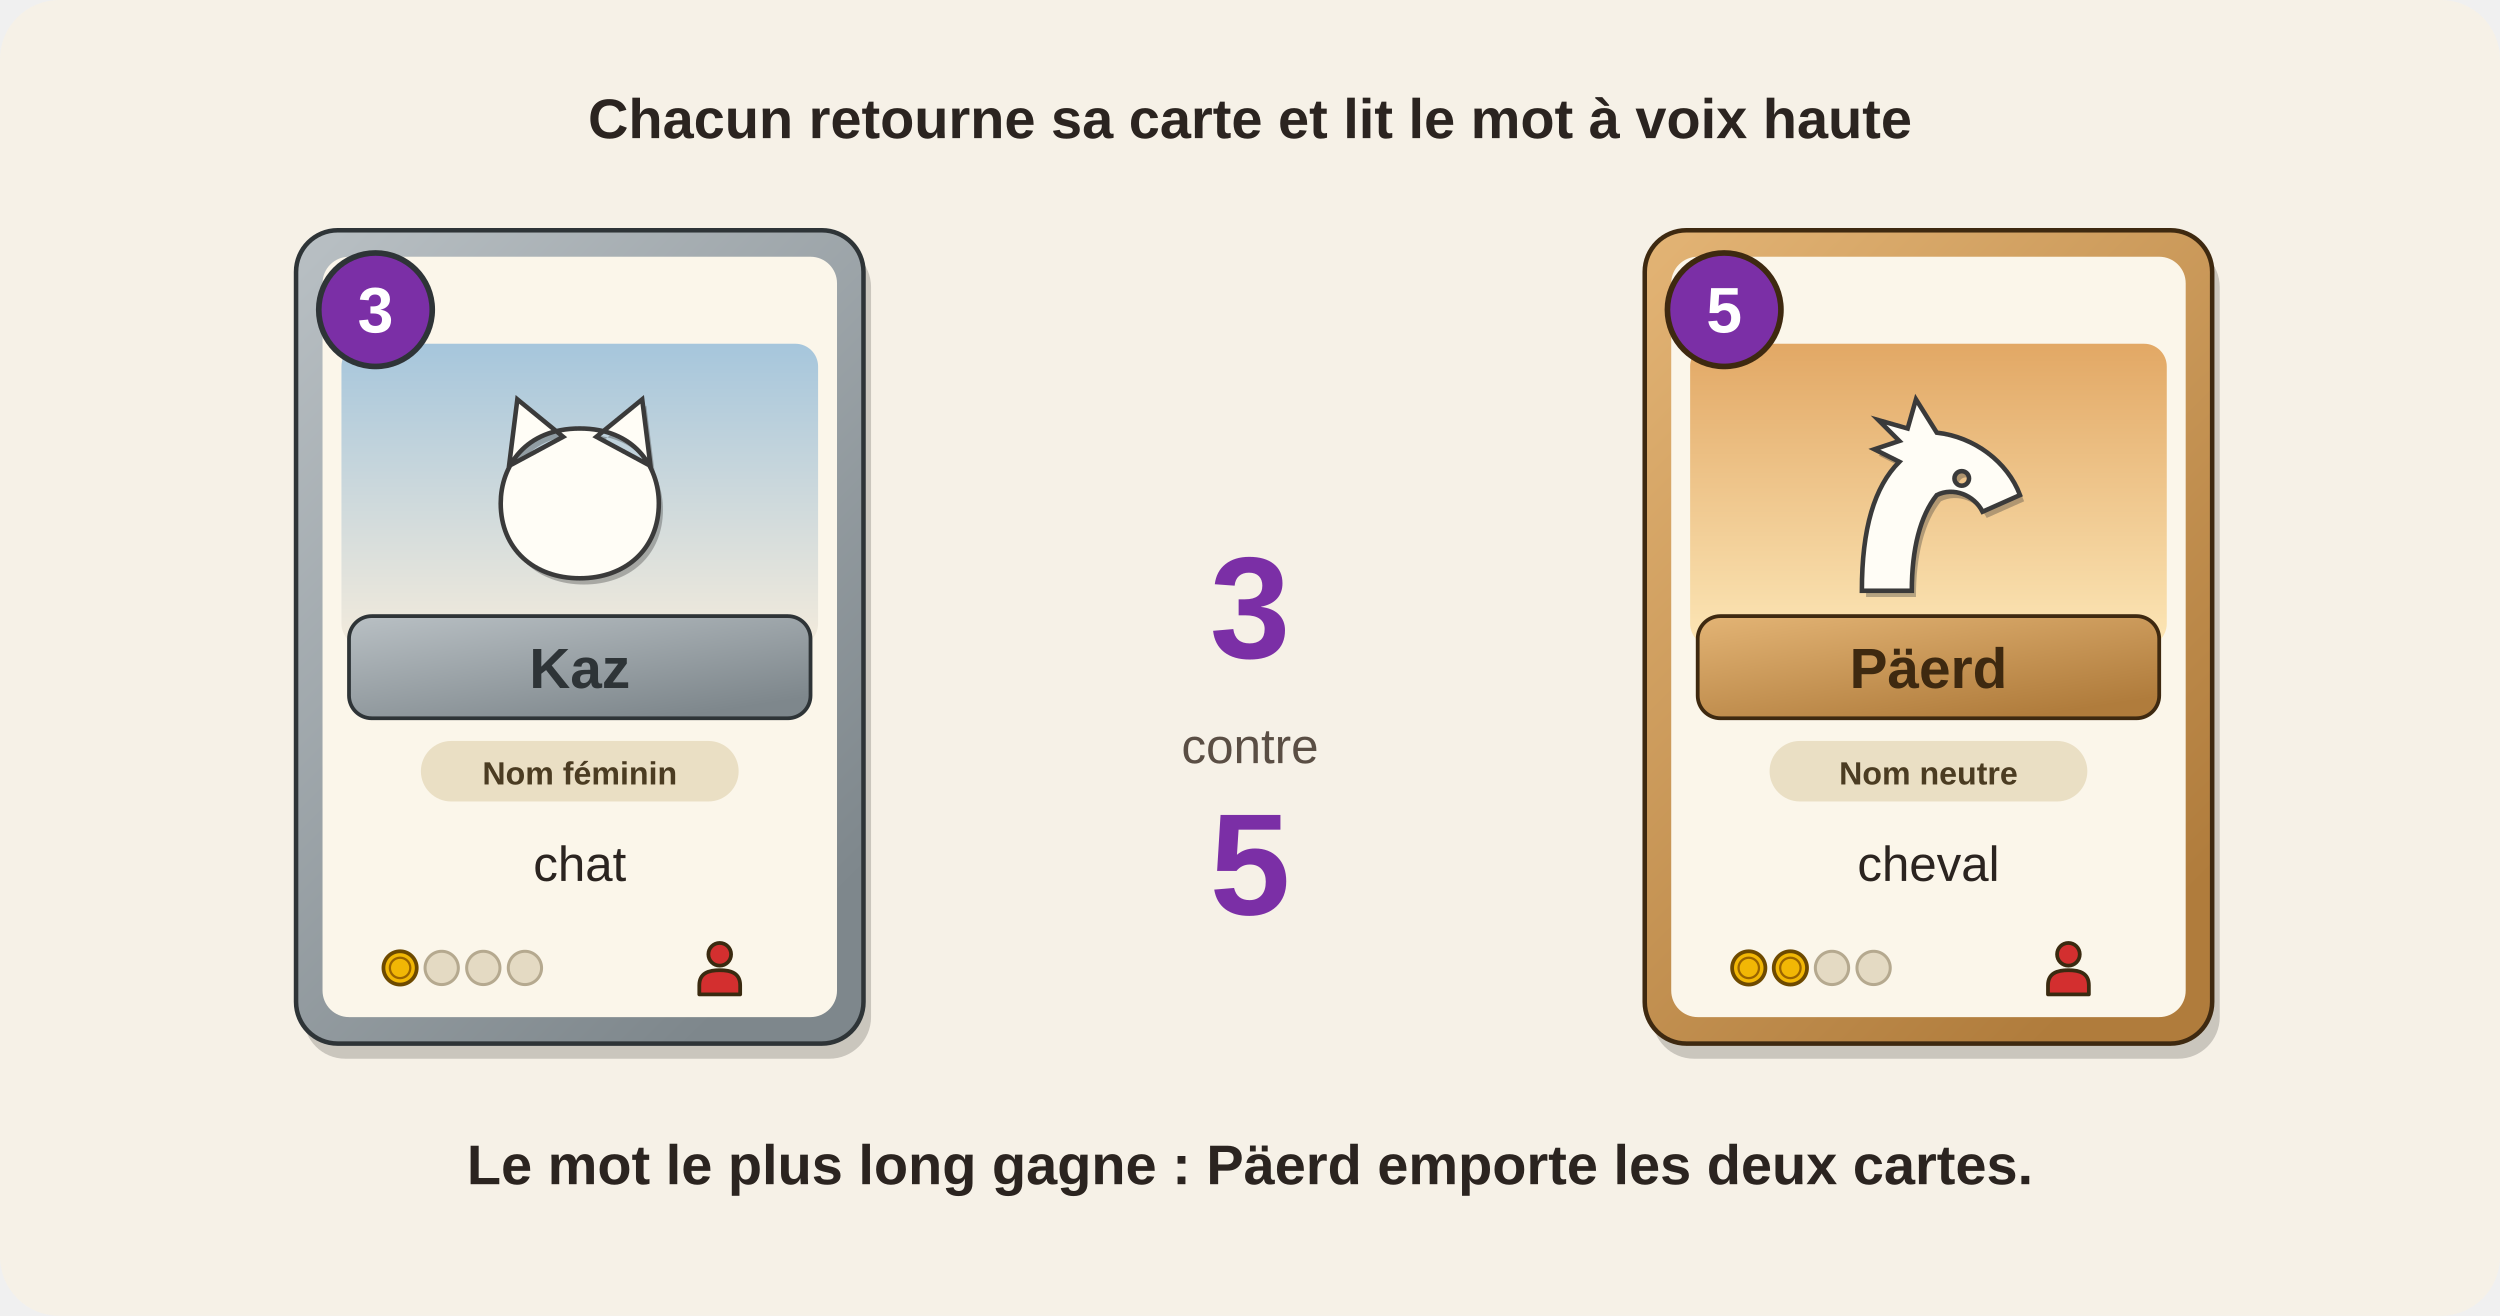
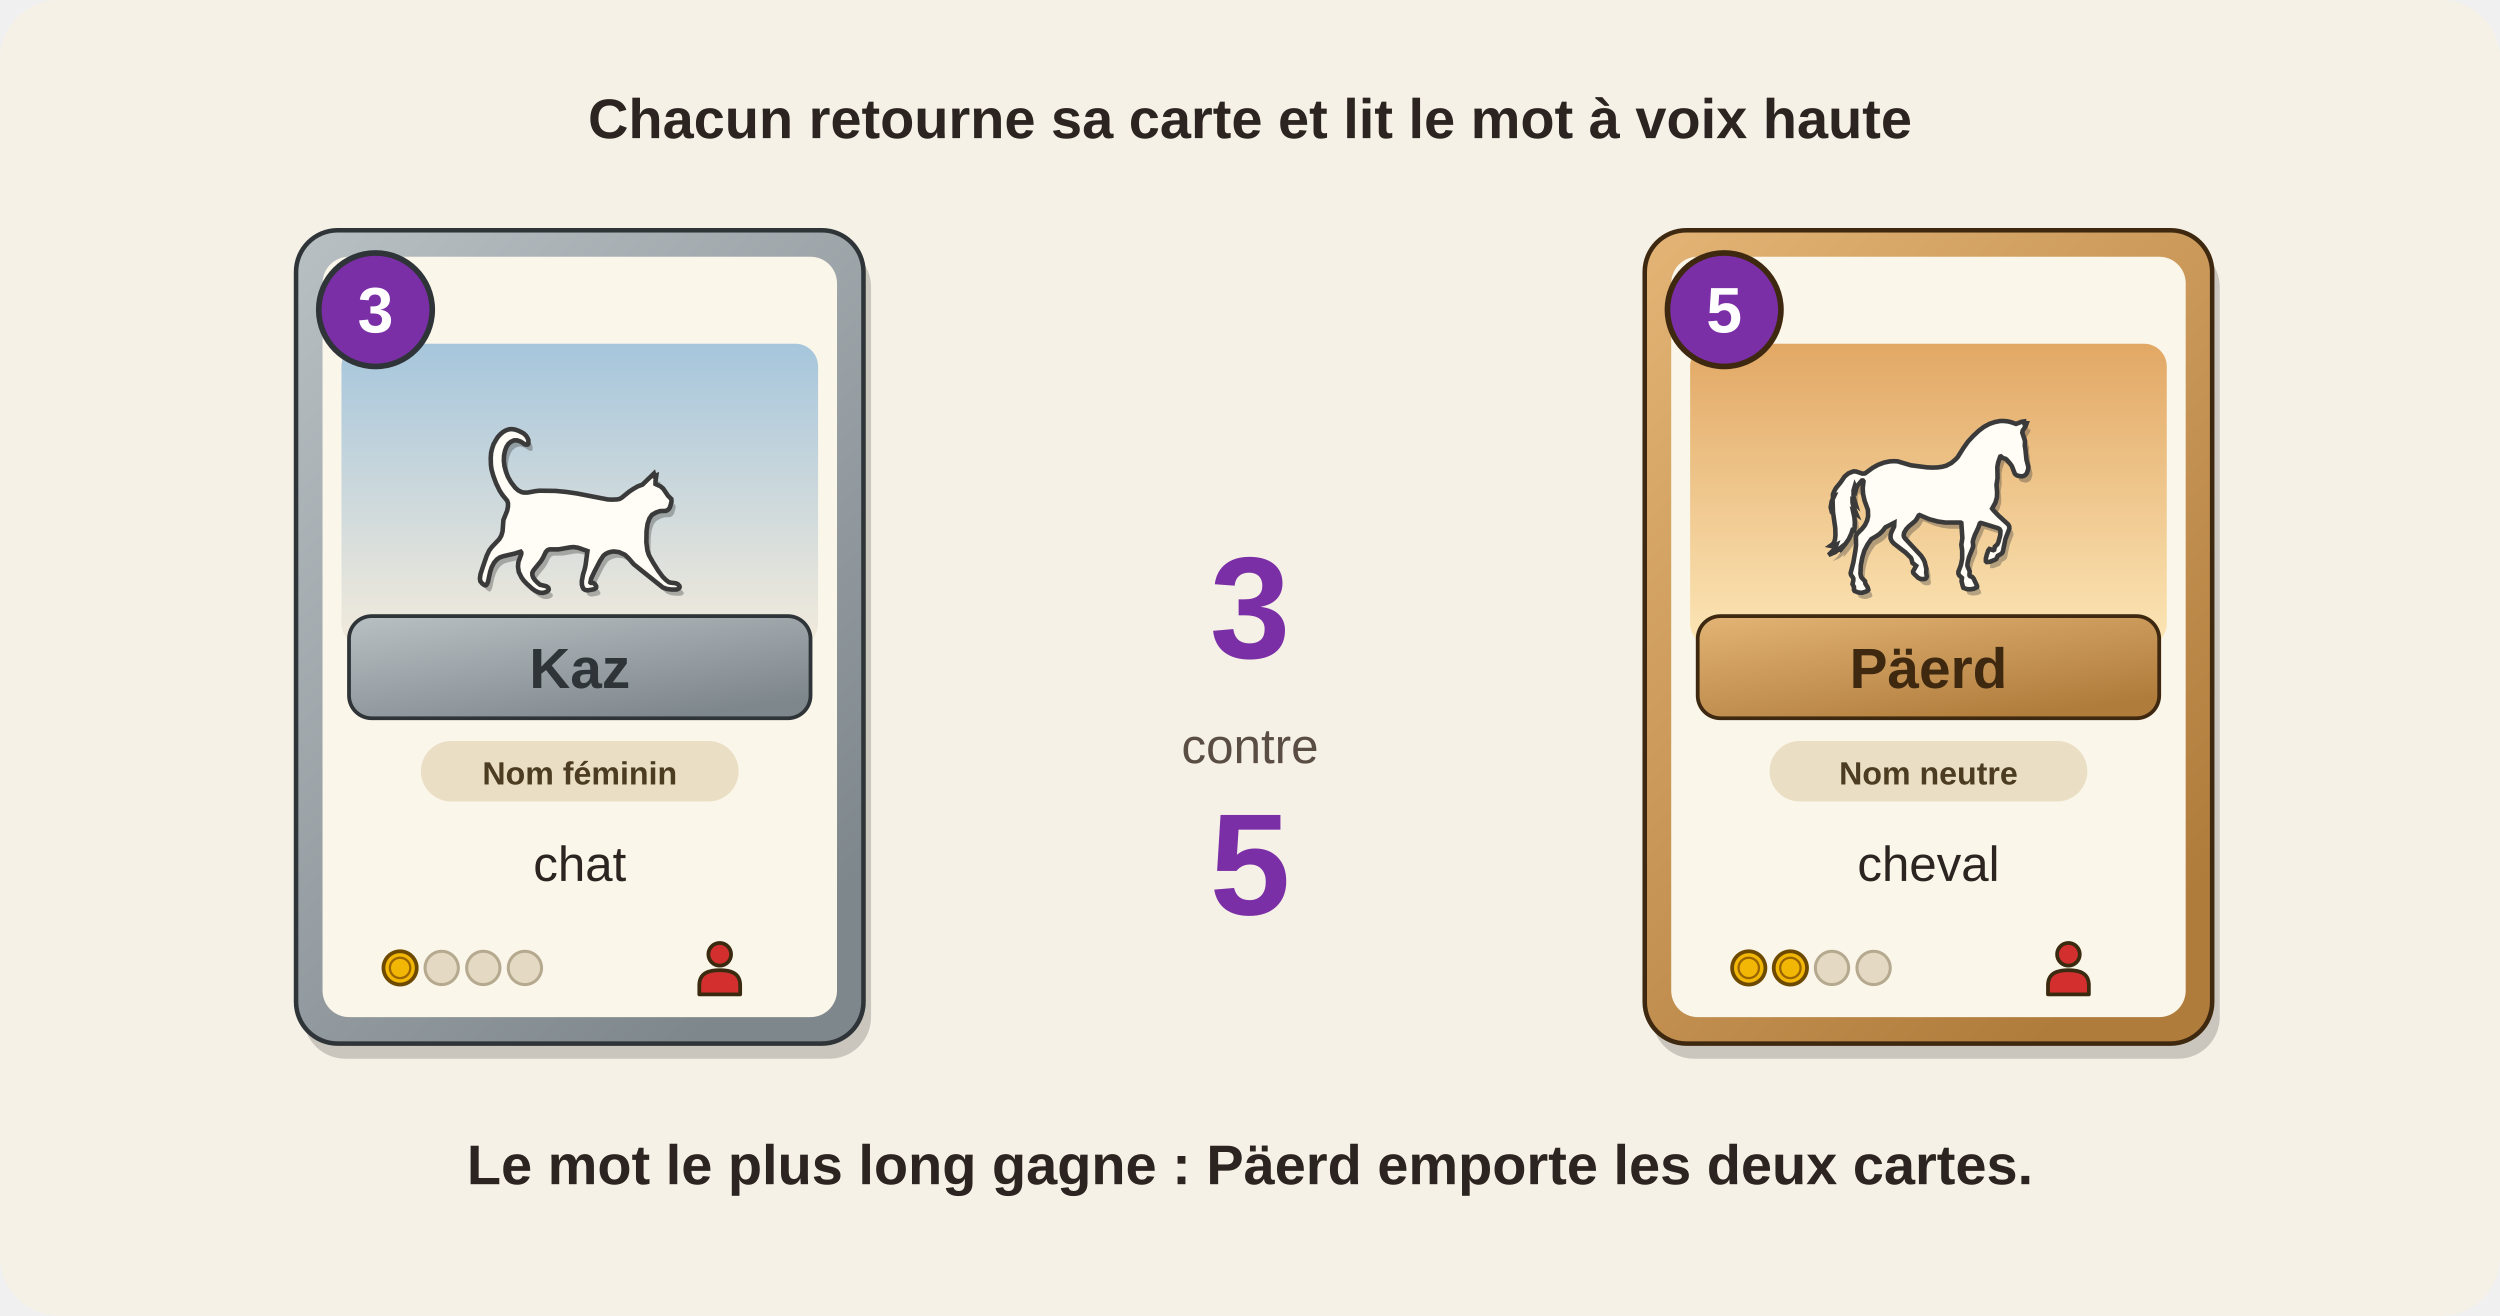
<svg xmlns="http://www.w3.org/2000/svg" viewBox="0 0 760 400" role="img" aria-label="La Bataille des mots : Kaz, 3 lettres, contre Päerd, 5 lettres ; Päerd gagne">
  <rect width="760" height="400" rx="18" fill="#F6F1E7" />
  <text x="380" y="42" text-anchor="middle" font-family="'Helvetica Neue', Arial, sans-serif" font-size="17" font-weight="700" fill="#2b2420">Chacun retourne sa carte et lit le mot à voix haute</text>
  <g transform="translate(90 70) scale(1.15)">
    <defs>
      <linearGradient id="m3" x1="0" y1="0" x2=".7" y2="1">
        <stop offset="0" stop-color="#B9C0C4" />
        <stop offset="1" stop-color="#7E878C" />
      </linearGradient>
      <linearGradient id="c4" x1="0" y1="0" x2="0" y2="1">
        <stop offset="0" stop-color="#A6C6DC" />
        <stop offset="1" stop-color="#F3EBDC" />
      </linearGradient>
    </defs>
    <rect x="2" y="4" width="150" height="215" rx="11" fill="#000" opacity=".18" />
    <rect width="150" height="215" rx="11" fill="url(#m3)" stroke="#2E3437" stroke-width="1.2" />
    <rect x="7" y="7" width="136" height="201" rx="7" fill="#FBF6EA" />
    <rect x="12" y="30" width="126" height="80" rx="6" fill="url(#c4)" />
    <g transform="translate(75 70) scale(.55)">
-       <path d="M-34 -14 L-30 -46 L-8 -28 Z M34 -14 L30 -46 L8 -28 Z M0 -32 C26 -32 38 -14 38 4 C38 26 22 40 0 40 C-22 40 -38 26 -38 4 C-38 -14 -26 -32 0 -32 Z" fill-rule="evenodd" fill="#3a3a3a" opacity=".35" transform="translate(2 3)" />
-       <path d="M-34 -14 L-30 -46 L-8 -28 Z M34 -14 L30 -46 L8 -28 Z M0 -32 C26 -32 38 -14 38 4 C38 26 22 40 0 40 C-22 40 -38 26 -38 4 C-38 -14 -26 -32 0 -32 Z" fill-rule="evenodd" fill="#FFFDF6" stroke="#3a3a3a" stroke-width="2.2" />
+       <path d="M-34 -31.6 -35.5 -31.1 -36.9 -30.3 -38.2 -29.2 -39.4 -27.9 -40.4 -26.3 -41.4 -24.5 -42.1 -22.5 -42.6 -20.4 -42.8 -17.9 -42.7 -14.4 -42.4 -12.3 -41.6 -9.4 -40.2 -5.6 -38.5 -2.1 -37.2 -0.1 -34.9 2.7 -34.5 3.9 -34.5 5.5 -34.9 7.5 -36.7 12 -37.1 17.4 -37.7 19.5 -38.7 21.2 -42.3 25 -43.5 26.6 -44.7 29.1 -46.6 34.6 -47.7 38 -48 40.1 -47.8 41.4 -46.9 42.5 -46.1 43.1 -45.5 43.4 -45 43.3 -44.6 42.8 -44.1 41.7 -43.1 37 -42.4 34.8 -41.2 32.5 -39.8 30.9 -38.5 30 -36.8 29.4 -31.2 28.1 -28.4 27.2 -28.1 27.6 -28.1 28.3 -29.5 32.2 -29.7 34.4 -29.3 37 -28 39.6 -27 41 -25.6 42.5 -23.1 44.8 -21.6 45.9 -20.2 46.6 -18.9 47 -17.6 47 -16.2 46.6 -15.5 46.2 -15.1 45.8 -14.9 45.3 -15.1 44.6 -15.5 44.2 -16.2 43.8 -19.1 43.1 -20.3 42.1 -21.5 40.9 -22.4 39.6 -22.8 38.4 -22.8 37.3 -22.2 36.1 -18.7 31.8 -17.7 30.2 -16.3 27.3 -15.4 26.4 -14.5 26.1 -10.3 26.1 -4.4 25.1 -2.9 25 -0.9 25.3 3.7 26.9 2.8 33.6 2.4 35.5 1.6 38.1 1 41.2 1 42.9 1.3 44.1 1.8 45.1 2.6 45.6 3.7 45.8 5.6 45.5 7 45.2 7.8 44.6 7.9 44.3 7.9 43.8 7.2 42.7 6.6 42.3 5.3 42.2 5.1 42 5.5 40.1 7.1 36.7 9.8 31.5 11.4 29.1 12.4 28.3 13.6 27.7 14.9 27.3 16.3 27.1 18.8 27.4 21.7 28.7 23.4 30.3 25.9 33.2 39.9 44.4 41.8 45.1 44 45.4 46.5 45.4 47.3 45.1 47.8 44.7 48 44.3 47.9 43.7 47.2 42.9 46.2 42.4 43.8 42.1 42.9 41.9 41.4 40.8 39.8 39.2 37.6 36.2 35.1 32.2 33.2 28.8 32.5 26.6 32 22.7 32.1 17.2 32.6 13.8 33.5 11.2 34.7 9.5 36.6 8.4 38.6 7.7 41.4 7.6 42.2 7.2 42.9 6.6 43.4 5.7 44.1 3.1 44 1.9 42.4 0.3 40.1 -3.1 38.8 -4.2 36.4 -5.3 36.4 -6.7 36.8 -9.5 35.9 -9.2 35.6 -10.3 30.1 -5 27.9 -4.2 25.8 -3 23.7 -1.6 20 1.4 19 1.9 17.8 2.1 15.4 2.2 13.4 2.1 -1.6 -0.8 -6.5 -1.5 -11.6 -2 -19.3 -2.1 -21.2 -1.9 -25.1 -1.2 -26.8 -1.2 -27.9 -1.4 -29.5 -2.2 -31 -3.5 -33 -6.1 -34.5 -8.7 -35.5 -11.3 -36.2 -13.9 -36.5 -16.5 -36.4 -19 -35.9 -21.4 -35.2 -23.2 -34.3 -24.6 -33.1 -25.6 -31.6 -26.3 -30.1 -26.3 -28.4 -25.7 -26.4 -24.4 -25.4 -24.2 -25 -24.3 -24.7 -24.7 -24.7 -26.4 -25.1 -27.4 -25.8 -28.5 -26.8 -29.5 -28 -30.2 -29.7 -31 -31.2 -31.5 -32.7 -31.7Z" fill-rule="evenodd" fill="#3a3a3a" opacity=".35" transform="translate(2 3)" />
+       <path d="M-34 -31.6 -35.5 -31.1 -36.9 -30.3 -38.2 -29.2 -39.4 -27.9 -40.4 -26.3 -41.4 -24.5 -42.1 -22.5 -42.6 -20.4 -42.8 -17.9 -42.7 -14.4 -42.4 -12.3 -41.6 -9.4 -40.2 -5.6 -38.5 -2.1 -37.2 -0.1 -34.9 2.7 -34.5 3.9 -34.5 5.5 -34.9 7.5 -36.7 12 -37.1 17.4 -37.7 19.5 -38.7 21.2 -42.3 25 -43.5 26.6 -44.7 29.1 -46.6 34.6 -47.7 38 -48 40.1 -47.8 41.4 -46.9 42.5 -46.1 43.1 -45.5 43.4 -45 43.3 -44.6 42.8 -44.1 41.7 -43.1 37 -42.4 34.8 -41.2 32.5 -39.8 30.9 -38.5 30 -36.8 29.4 -31.2 28.1 -28.4 27.2 -28.1 27.6 -28.1 28.3 -29.5 32.2 -29.7 34.4 -29.3 37 -28 39.6 -27 41 -25.6 42.5 -23.1 44.8 -21.6 45.9 -20.2 46.6 -18.9 47 -17.6 47 -16.2 46.6 -15.5 46.2 -15.1 45.8 -14.9 45.3 -15.1 44.6 -15.5 44.2 -16.2 43.8 -19.1 43.1 -20.3 42.1 -21.5 40.9 -22.4 39.6 -22.8 38.4 -22.8 37.3 -22.2 36.1 -18.7 31.8 -17.7 30.2 -16.3 27.3 -15.4 26.4 -14.5 26.1 -10.3 26.1 -4.4 25.1 -2.9 25 -0.9 25.3 3.7 26.9 2.8 33.6 2.4 35.5 1.6 38.1 1 41.2 1 42.9 1.3 44.1 1.8 45.1 2.6 45.6 3.7 45.8 5.6 45.5 7 45.2 7.8 44.6 7.9 44.3 7.9 43.8 7.2 42.7 6.6 42.3 5.3 42.2 5.1 42 5.5 40.1 7.1 36.7 9.8 31.5 11.4 29.1 12.4 28.3 13.6 27.7 14.9 27.3 16.3 27.1 18.8 27.4 21.7 28.7 23.4 30.3 25.9 33.2 39.9 44.4 41.8 45.1 44 45.4 46.5 45.4 47.3 45.1 47.8 44.7 48 44.3 47.9 43.7 47.2 42.9 46.2 42.4 43.8 42.1 42.9 41.9 41.4 40.8 39.8 39.2 37.6 36.2 35.1 32.2 33.2 28.8 32.5 26.6 32 22.7 32.1 17.2 32.6 13.8 33.5 11.2 34.7 9.5 36.6 8.4 38.6 7.7 41.4 7.6 42.2 7.2 42.9 6.6 43.4 5.7 44.1 3.1 44 1.9 42.4 0.3 40.1 -3.1 38.8 -4.2 36.4 -5.3 36.4 -6.7 36.8 -9.5 35.9 -9.2 35.6 -10.3 30.1 -5 27.9 -4.2 25.8 -3 23.7 -1.6 20 1.4 19 1.9 17.8 2.1 15.4 2.2 13.4 2.1 -1.6 -0.8 -6.5 -1.5 -11.6 -2 -19.3 -2.1 -21.2 -1.9 -25.1 -1.2 -26.8 -1.2 -27.9 -1.4 -29.5 -2.2 -31 -3.5 -33 -6.1 -34.5 -8.7 -35.5 -11.3 -36.2 -13.9 -36.5 -16.5 -36.4 -19 -35.9 -21.4 -35.2 -23.2 -34.3 -24.6 -33.1 -25.6 -31.6 -26.3 -30.1 -26.3 -28.4 -25.7 -26.4 -24.4 -25.4 -24.2 -25 -24.3 -24.7 -24.7 -24.7 -26.4 -25.1 -27.4 -25.8 -28.5 -26.8 -29.5 -28 -30.2 -29.7 -31 -31.2 -31.5 -32.7 -31.7Z" fill-rule="evenodd" fill="#FFFDF6" stroke="#3a3a3a" stroke-width="2.2" />
    </g>
    <circle cx="21" cy="21" r="15" fill="#7B2FA6" stroke="#2E3437" stroke-width="1.5" />
    <text x="21" y="27" text-anchor="middle" font-family="'Helvetica Neue', Arial, sans-serif" font-size="17" font-weight="800" fill="#fff">3</text>
    <rect x="14" y="102" width="122" height="27" rx="6" fill="url(#m3)" stroke="#2E3437" stroke-width="1" />
    <text x="75" y="121" text-anchor="middle" font-family="'Helvetica Neue', Arial, sans-serif" font-size="15" font-weight="800" fill="#2E3437">Kaz</text>
    <rect x="33" y="135" width="84" height="16" rx="8" fill="#EADFC4" />
    <text x="75" y="146.5" text-anchor="middle" font-family="'Helvetica Neue', Arial, sans-serif" font-size="8.5" font-weight="700" fill="#4b3c22">Nom féminin</text>
    <text x="75" y="172" text-anchor="middle" font-family="'Helvetica Neue', Arial, sans-serif" font-size="13" fill="#2b2420">chat</text>
    <circle cx="27.5" cy="195" r="4.4" fill="#F2B705" stroke="#6E4A00" stroke-width="1" />
    <circle cx="27.5" cy="195" r="2.7" fill="none" stroke="#9A6400" stroke-width=".6" />
    <circle cx="38.5" cy="195" r="4.4" fill="#E4DAC3" stroke="#B5A98F" stroke-width=".8" />
    <circle cx="49.5" cy="195" r="4.4" fill="#E4DAC3" stroke="#B5A98F" stroke-width=".8" />
    <circle cx="60.5" cy="195" r="4.4" fill="#E4DAC3" stroke="#B5A98F" stroke-width=".8" />
    <circle cx="112" cy="191.4" r="3" fill="#D32F2F" stroke="#3a2a10" stroke-width="1" stroke-linejoin="round" />
    <path d="M106.6 202 V199.6 C106.6 196.4 109 195.6 112 195.6 C115 195.6 117.4 196.4 117.4 199.6 V202 Z" fill="#D32F2F" stroke="#3a2a10" stroke-width="1" stroke-linejoin="round" />
  </g>
  <g transform="translate(500 70) scale(1.15)">
    <defs>
      <linearGradient id="m5" x1="0" y1="0" x2=".7" y2="1">
        <stop offset="0" stop-color="#E3B475" />
        <stop offset="1" stop-color="#B07C3C" />
      </linearGradient>
      <linearGradient id="c6" x1="0" y1="0" x2="0" y2="1">
        <stop offset="0" stop-color="#E2A865" />
        <stop offset="1" stop-color="#FCE6B6" />
      </linearGradient>
    </defs>
    <rect x="2" y="4" width="150" height="215" rx="11" fill="#000" opacity=".18" />
    <rect width="150" height="215" rx="11" fill="url(#m5)" stroke="#3E2910" stroke-width="1.2" />
    <rect x="7" y="7" width="136" height="201" rx="7" fill="#FBF6EA" />
    <rect x="12" y="30" width="126" height="80" rx="6" fill="url(#c6)" />
    <g transform="translate(75 70) scale(.55)">
-       <path d="M-6 -46 L4 -30 C22 -28 38 -16 44 0 L26 8 C22 0 12 -4 4 0 C-4 10 -8 26 -8 46 L-32 46 C-32 16 -26 -4 -14 -16 L-26 -22 L-14 -26 L-24 -36 L-10 -32 Z M12.5 -8 A3.5 3.5 0 1 0 19.5 -8 A3.5 3.5 0 1 0 12.5 -8 Z" fill-rule="evenodd" fill="#3a3a3a" opacity=".35" transform="translate(2 3)" />
-       <path d="M-6 -46 L4 -30 C22 -28 38 -16 44 0 L26 8 C22 0 12 -4 4 0 C-4 10 -8 26 -8 46 L-32 46 C-32 16 -26 -4 -14 -16 L-26 -22 L-14 -26 L-24 -36 L-10 -32 Z M12.5 -8 A3.5 3.5 0 1 0 19.5 -8 A3.5 3.5 0 1 0 12.5 -8 Z" fill-rule="evenodd" fill="#FFFDF6" stroke="#3a3a3a" stroke-width="2.2" />
+       <path d="M34.5 -35.6 31.9 -35.1 29.3 -34.2 26.7 -32.8 24.3 -31 21.5 -28.4 19 -25.7 16.8 -22.6 14.1 -18.3 13.1 -17.2 11 -15.4 8.5 -14.1 6.6 -13.6 4.5 -13.3 2.1 -13.2 -0.5 -13.3 -8.4 -14.3 -14.8 -16.2 -16.5 -16.3 -18.5 -16.2 -21.4 -15.6 -24.3 -14.5 -26.8 -13.1 -30.5 -10.4 -31.7 -10.3 -34.7 -11.3 -36 -11.4 -37.1 -11 -38.5 -10.4 -40.3 -8.9 -42.3 -6 -44.5 -3.3 -45.4 -1.6 -45.9 -0.3 -45.9 0.1 -45.1 0 -46.5 3 -47 5.9 -46.9 6.3 -46.3 5.1 -46 4.8 -45.9 8.1 -44.8 15.8 -44.7 19.2 -44.9 21.3 -45.4 22.8 -46.1 23.7 -47.1 24.4 -46.6 24.5 -45.7 24.5 -44.2 23.8 -44.6 24.9 -45.5 26.3 -48 28.8 -44.8 27.4 -42.3 25.4 -42.9 26.9 -42.3 26.4 -40 23.6 -38.3 21.2 -37.1 18.6 -36.2 15.9 -36 18.1 -35.5 15.8 -35.4 13.1 -35.6 10.7 -36.2 7.9 -34.7 9 -36 5.8 -36.5 3.6 -36.5 3 -35 4.4 -36 1.1 -36 -2.3 -35.4 -4.3 -34.8 -2.8 -34.5 -3.9 -33.9 -4.8 -32 -7 -31.5 -7 -31.2 -6.6 -31.6 -3.4 -31.4 -0.4 -30.7 2.7 -29.1 7.1 -29 10.2 -29.5 12.3 -30.5 14.4 -31.8 16.1 -34.2 18.5 -34.6 19.2 -34.9 20 -34.8 24 -35.1 26.6 -36.1 32.4 -37.4 37.5 -37.2 38.4 -36.4 39.5 -36.1 40.1 -36.1 41 -36.5 42.8 -35.8 44.2 -35.8 45.6 -35.5 46.1 -33.8 46.8 -32 47 -30.1 46.4 -29.3 46 -28.9 45.5 -29.2 44.4 -30.3 42.6 -30.5 41.4 -32.2 39.6 -32.5 38.7 -32.7 37.8 -32.5 33.7 -31.8 30.1 -30.8 26.7 -29.3 23.8 -27.5 21.2 -24.8 19.6 -23.4 18.6 -22 17.2 -20.7 15.5 -16.4 13.3 -16.5 15.1 -17.9 18.1 -18.2 19.3 -18.2 20.8 -17.6 22.2 -16.5 23.4 -11 27.6 -8.4 30.2 -8.1 31 -7.7 32.6 -5.9 34 -7.4 36.7 -7.3 37.4 -6.7 38.1 -4.9 39.8 -3.8 40.3 -2.3 40.4 -1.5 40.2 -1.1 39.9 -0.8 39.2 -1.1 37.2 -1 35.5 -1.8 32.2 -2.4 30.9 -3.5 29.2 -11.2 20.9 -11.7 20.2 -11.9 19.5 -11.7 18.1 -10.7 16.4 -9.5 15.1 -6.4 12.5 -5.7 11.6 -4.7 9.8 -4.3 9.6 0.4 11.6 4.5 12.7 8.1 13.2 15.5 13.2 15.8 13.4 16.3 20.7 15.8 23.9 16.2 26.6 16.2 30.7 15.6 33.6 14.4 36.8 14.4 37.8 14.8 38.6 16.1 39.8 15.9 41.4 16.5 43.8 16.8 44.6 18.5 45.2 20.1 45.3 21.9 45 23.3 44.3 23.4 44 23.3 43.5 21.7 40.1 21.1 39.4 20 39 19.7 38.6 19.8 36.6 18.8 34.3 18.7 33.5 19 31.8 19.5 29.8 21.4 25.1 21.5 24.1 21.3 22.5 21.6 21.2 22.3 19.2 23.9 15.8 24.7 13.6 25 13.4 25.6 13.5 33.4 15.9 34.2 16.4 34.6 17.2 34.5 19.3 33.6 22.7 33.1 23.7 31.9 24.8 31.6 26.3 31.2 26.5 29.3 25.9 28.8 26.5 28.1 28.5 27.6 30.4 27.6 31.8 28 32.2 29.4 32.1 32 31.1 32.6 30.7 33.3 29.2 34.9 28.3 35.5 27.7 35.8 27 37 21.1 38.9 16.1 38.8 15 38.3 14.1 33.7 9.9 31.3 7.4 30.6 6.5 32.2 3.6 32.9 1.1 33 -1.4 32.7 -4.9 33.2 -8.1 33.1 -13.5 33.5 -15.6 34.3 -18 34.5 -18.5 34.8 -18.6 35.8 -17.8 37.1 -17.4 37.6 -17 39.1 -15.3 40.1 -13.9 41.5 -10.3 42 -9.8 42.6 -9.4 44.5 -9 45.5 -9.1 46.2 -9.4 46.8 -9.9 47.3 -10.5 47.9 -12.3 48 -13.6 47.1 -17 46.6 -21.9 46.3 -23.7 46.4 -26 45.1 -30 45.3 -31 46.7 -33.1 47.2 -34.5 46.1 -34.5 46 -35.4 44.7 -35.2 42.1 -34.2 39.8 -35 38.2 -35.4 36.3 -35.6Z" fill-rule="evenodd" fill="#3a3a3a" opacity=".35" transform="translate(2 3)" />
+       <path d="M34.5 -35.6 31.9 -35.1 29.3 -34.2 26.7 -32.8 24.3 -31 21.5 -28.4 19 -25.7 16.8 -22.6 14.1 -18.3 13.1 -17.2 11 -15.4 8.5 -14.1 6.6 -13.6 4.5 -13.3 2.1 -13.2 -0.5 -13.3 -8.4 -14.3 -14.8 -16.2 -16.5 -16.3 -18.5 -16.2 -21.4 -15.6 -24.3 -14.5 -26.8 -13.1 -30.5 -10.4 -31.7 -10.3 -34.7 -11.3 -36 -11.4 -37.1 -11 -38.5 -10.4 -40.3 -8.9 -42.3 -6 -44.5 -3.3 -45.4 -1.6 -45.9 -0.3 -45.9 0.1 -45.1 0 -46.5 3 -47 5.9 -46.9 6.3 -46.3 5.1 -46 4.8 -45.9 8.1 -44.8 15.8 -44.7 19.2 -44.9 21.3 -45.4 22.8 -46.1 23.7 -47.1 24.4 -46.6 24.5 -45.7 24.5 -44.2 23.8 -44.6 24.9 -45.5 26.3 -48 28.8 -44.8 27.4 -42.3 25.4 -42.9 26.9 -42.3 26.4 -40 23.6 -38.3 21.2 -37.1 18.6 -36.2 15.9 -36 18.1 -35.5 15.8 -35.4 13.1 -35.6 10.7 -36.2 7.9 -34.7 9 -36 5.8 -36.5 3.6 -36.5 3 -35 4.4 -36 1.1 -36 -2.3 -35.4 -4.3 -34.8 -2.8 -34.5 -3.9 -33.9 -4.8 -32 -7 -31.5 -7 -31.2 -6.6 -31.6 -3.4 -31.4 -0.4 -30.7 2.7 -29.1 7.1 -29 10.2 -29.5 12.3 -30.5 14.4 -31.8 16.1 -34.2 18.5 -34.6 19.2 -34.9 20 -34.8 24 -35.1 26.6 -36.1 32.4 -37.4 37.5 -37.2 38.4 -36.4 39.5 -36.1 40.1 -36.1 41 -36.5 42.8 -35.8 44.2 -35.8 45.6 -35.5 46.1 -33.8 46.8 -32 47 -30.1 46.4 -29.3 46 -28.9 45.5 -29.2 44.4 -30.3 42.6 -30.5 41.4 -32.2 39.6 -32.5 38.7 -32.7 37.8 -32.5 33.7 -31.8 30.1 -30.8 26.7 -29.3 23.8 -27.5 21.2 -24.8 19.6 -23.4 18.6 -22 17.2 -20.7 15.5 -16.4 13.3 -16.5 15.1 -17.9 18.1 -18.2 19.3 -18.2 20.8 -17.6 22.2 -16.5 23.4 -11 27.6 -8.4 30.2 -8.1 31 -7.7 32.6 -5.9 34 -7.4 36.7 -7.3 37.4 -6.7 38.1 -4.9 39.8 -3.8 40.3 -2.3 40.4 -1.5 40.2 -1.1 39.9 -0.8 39.2 -1.1 37.2 -1 35.5 -1.8 32.2 -2.4 30.9 -3.5 29.2 -11.2 20.9 -11.7 20.2 -11.9 19.5 -11.7 18.1 -10.7 16.4 -9.5 15.1 -6.4 12.5 -5.7 11.6 -4.7 9.8 -4.3 9.6 0.4 11.6 4.5 12.7 8.1 13.2 15.5 13.2 15.8 13.4 16.3 20.7 15.8 23.9 16.2 26.6 16.2 30.7 15.6 33.6 14.4 36.8 14.4 37.8 14.8 38.6 16.1 39.8 15.9 41.4 16.5 43.8 16.8 44.6 18.5 45.2 20.1 45.3 21.9 45 23.3 44.3 23.4 44 23.3 43.5 21.7 40.1 21.1 39.4 20 39 19.7 38.6 19.8 36.6 18.8 34.3 18.7 33.5 19 31.8 19.5 29.8 21.4 25.1 21.5 24.1 21.3 22.5 21.6 21.2 22.3 19.2 23.9 15.8 24.7 13.6 25 13.4 25.6 13.5 33.4 15.9 34.2 16.4 34.6 17.2 34.5 19.3 33.6 22.7 33.1 23.7 31.9 24.8 31.6 26.3 31.2 26.5 29.3 25.9 28.8 26.5 28.1 28.5 27.6 30.4 27.6 31.8 28 32.2 29.4 32.1 32 31.1 32.6 30.7 33.3 29.2 34.9 28.3 35.5 27.7 35.8 27 37 21.1 38.9 16.1 38.8 15 38.3 14.1 33.7 9.9 31.3 7.4 30.6 6.5 32.2 3.6 32.9 1.1 33 -1.4 32.7 -4.9 33.2 -8.1 33.1 -13.5 33.5 -15.6 34.3 -18 34.5 -18.5 34.8 -18.6 35.8 -17.8 37.1 -17.4 37.6 -17 39.1 -15.3 40.1 -13.9 41.5 -10.3 42 -9.8 42.6 -9.4 44.5 -9 45.5 -9.1 46.2 -9.4 46.8 -9.9 47.3 -10.5 47.9 -12.3 48 -13.6 47.1 -17 46.6 -21.9 46.3 -23.7 46.4 -26 45.1 -30 45.3 -31 46.7 -33.1 47.2 -34.5 46.1 -34.5 46 -35.4 44.7 -35.2 42.1 -34.2 39.8 -35 38.2 -35.4 36.3 -35.6Z" fill-rule="evenodd" fill="#FFFDF6" stroke="#3a3a3a" stroke-width="2.2" />
    </g>
    <circle cx="21" cy="21" r="15" fill="#7B2FA6" stroke="#3E2910" stroke-width="1.5" />
    <text x="21" y="27" text-anchor="middle" font-family="'Helvetica Neue', Arial, sans-serif" font-size="17" font-weight="800" fill="#fff">5</text>
    <rect x="14" y="102" width="122" height="27" rx="6" fill="url(#m5)" stroke="#3E2910" stroke-width="1" />
    <text x="75" y="121" text-anchor="middle" font-family="'Helvetica Neue', Arial, sans-serif" font-size="15" font-weight="800" fill="#3E2910">Päerd</text>
    <rect x="33" y="135" width="84" height="16" rx="8" fill="#EADFC4" />
    <text x="75" y="146.5" text-anchor="middle" font-family="'Helvetica Neue', Arial, sans-serif" font-size="8.5" font-weight="700" fill="#4b3c22">Nom neutre</text>
    <text x="75" y="172" text-anchor="middle" font-family="'Helvetica Neue', Arial, sans-serif" font-size="13" fill="#2b2420">cheval</text>
    <circle cx="27.5" cy="195" r="4.4" fill="#F2B705" stroke="#6E4A00" stroke-width="1" />
    <circle cx="27.5" cy="195" r="2.7" fill="none" stroke="#9A6400" stroke-width=".6" />
    <circle cx="38.5" cy="195" r="4.4" fill="#F2B705" stroke="#6E4A00" stroke-width="1" />
    <circle cx="38.5" cy="195" r="2.7" fill="none" stroke="#9A6400" stroke-width=".6" />
    <circle cx="49.5" cy="195" r="4.4" fill="#E4DAC3" stroke="#B5A98F" stroke-width=".8" />
    <circle cx="60.5" cy="195" r="4.4" fill="#E4DAC3" stroke="#B5A98F" stroke-width=".8" />
    <circle cx="112" cy="191.4" r="3" fill="#D32F2F" stroke="#3a2a10" stroke-width="1" stroke-linejoin="round" />
    <path d="M106.6 202 V199.6 C106.6 196.4 109 195.6 112 195.6 C115 195.6 117.4 196.4 117.4 199.6 V202 Z" fill="#D32F2F" stroke="#3a2a10" stroke-width="1" stroke-linejoin="round" />
  </g>
  <text x="380" y="200" text-anchor="middle" font-family="'Helvetica Neue', Arial, sans-serif" font-size="44" font-weight="800" fill="#7B2FA6">3</text>
  <text x="380" y="232" text-anchor="middle" font-family="'Helvetica Neue', Arial, sans-serif" font-size="15" font-weight="400" fill="#5a4e44">contre</text>
  <text x="380" y="278" text-anchor="middle" font-family="'Helvetica Neue', Arial, sans-serif" font-size="44" font-weight="800" fill="#7B2FA6">5</text>
  <text x="380" y="360" text-anchor="middle" font-family="'Helvetica Neue', Arial, sans-serif" font-size="17" font-weight="700" fill="#2b2420">Le mot le plus long gagne : Päerd emporte les deux cartes.</text>
</svg>
